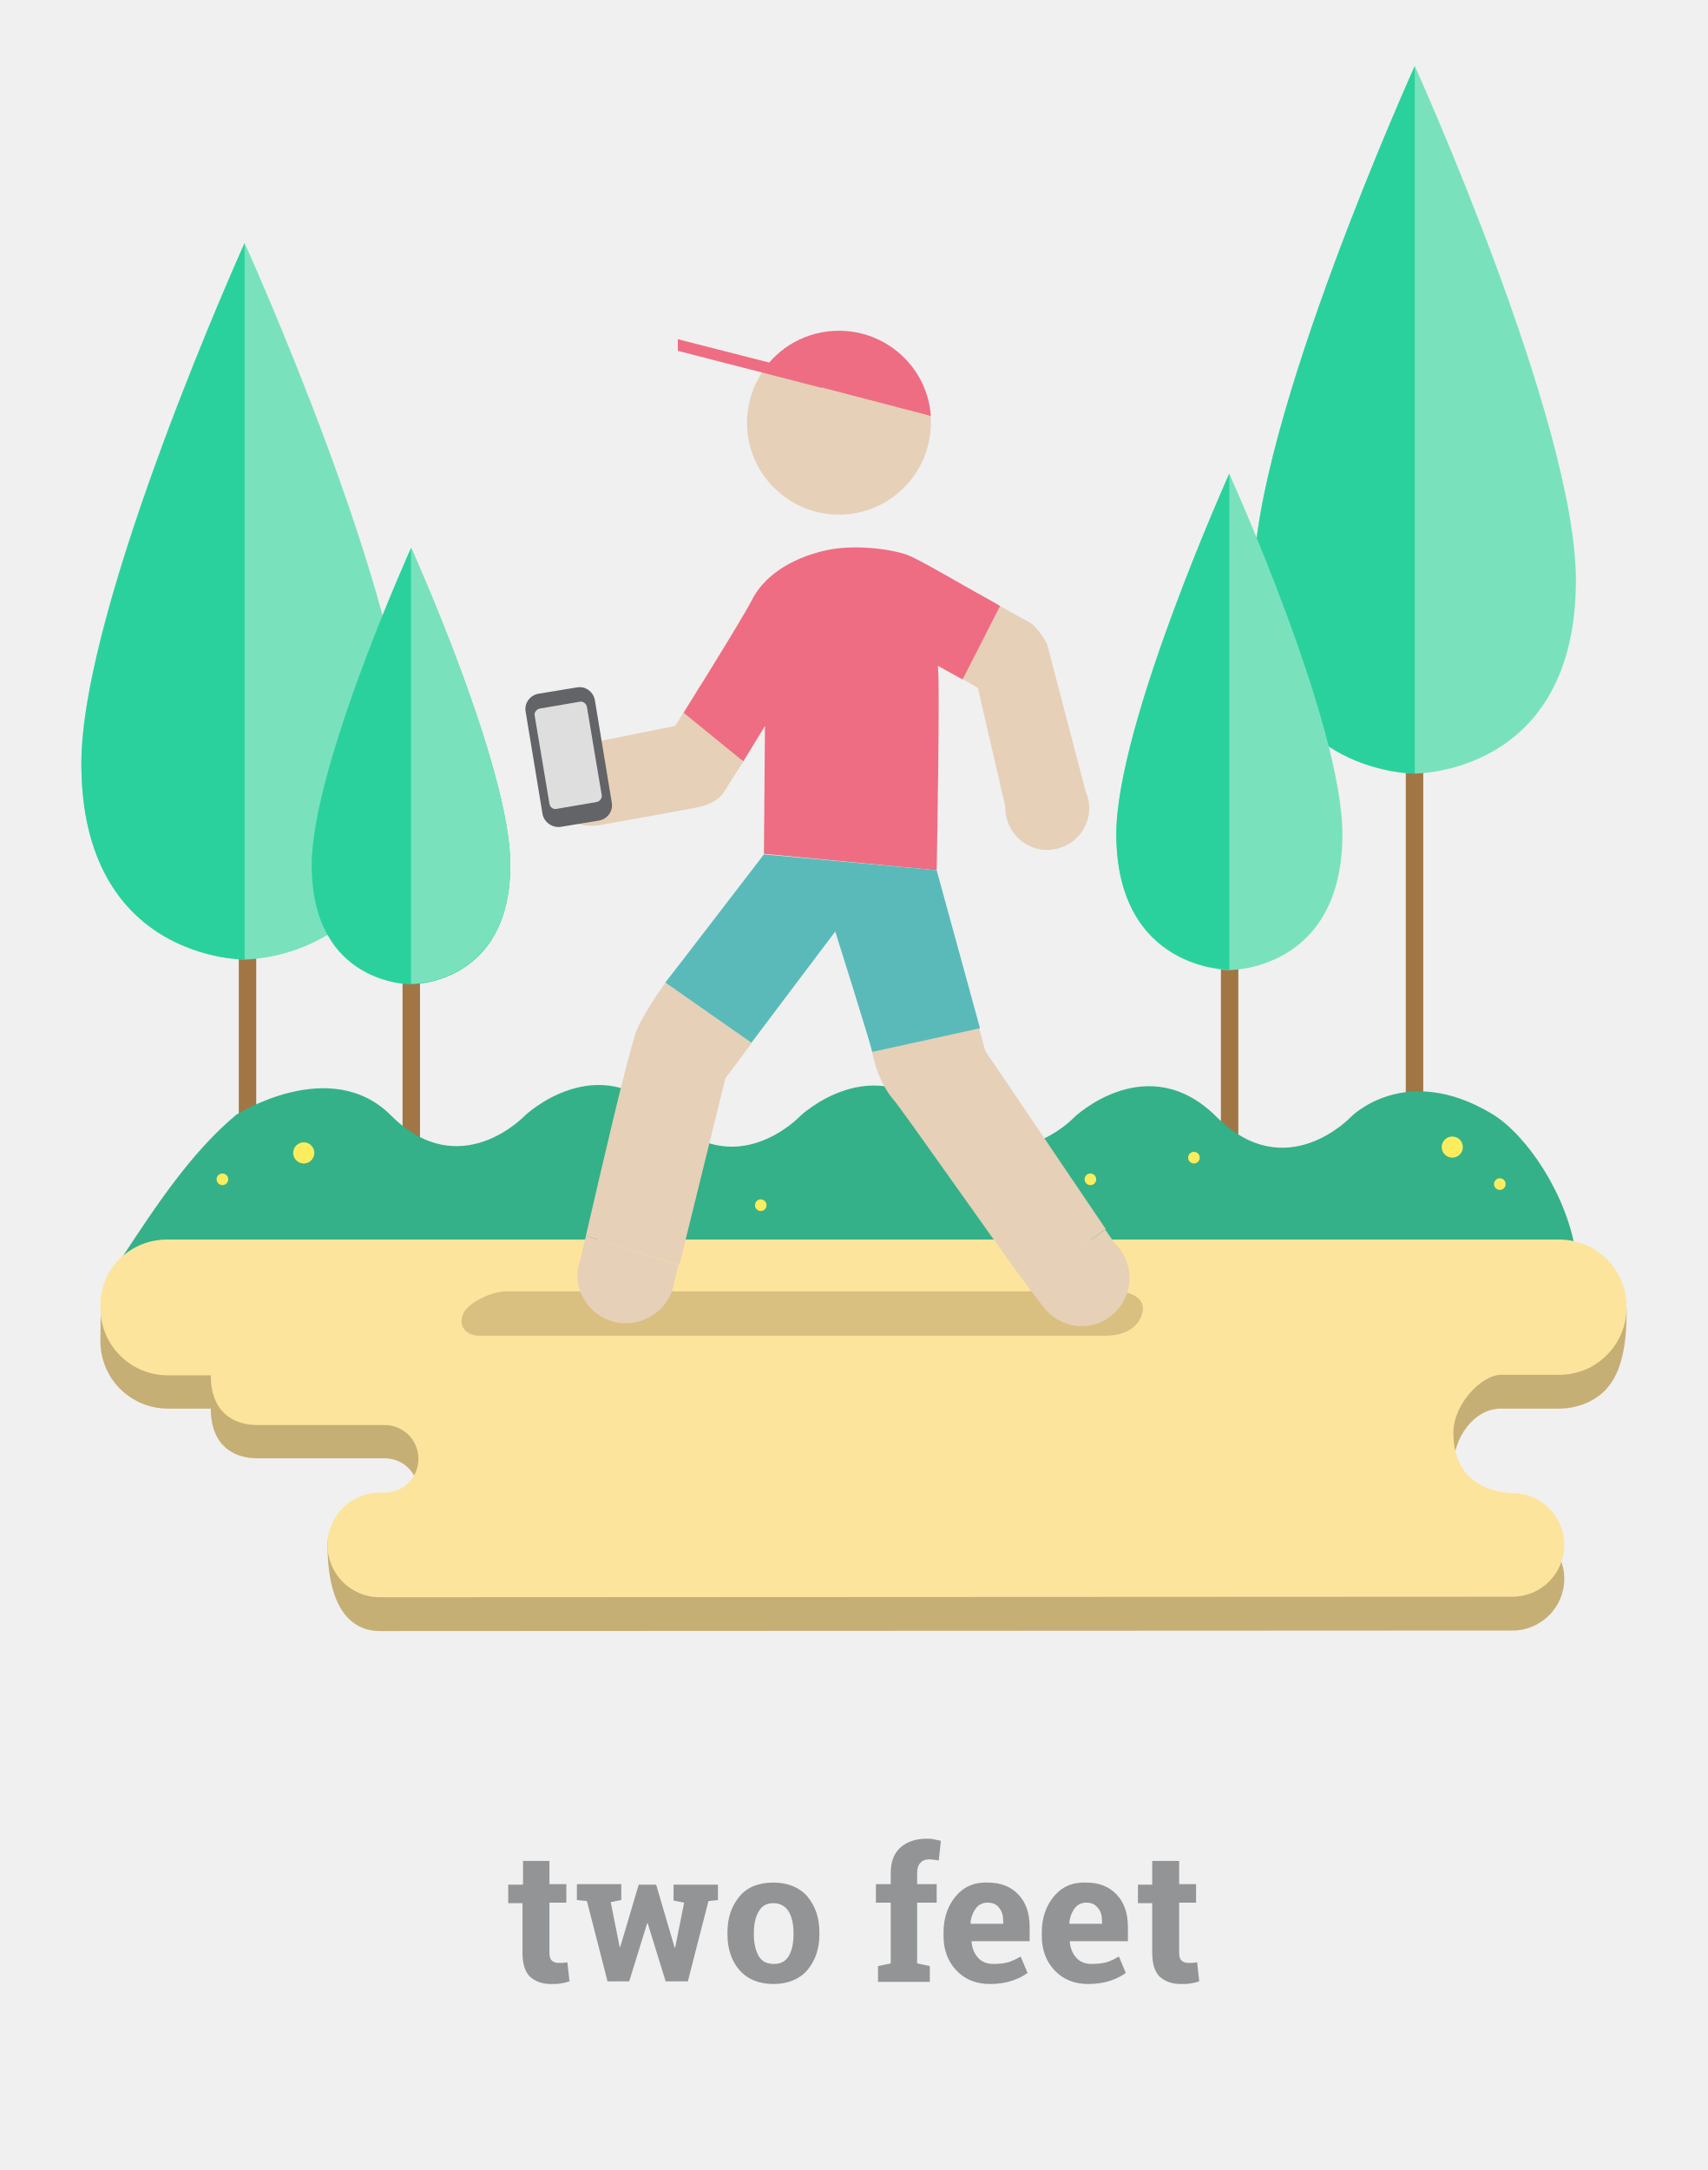
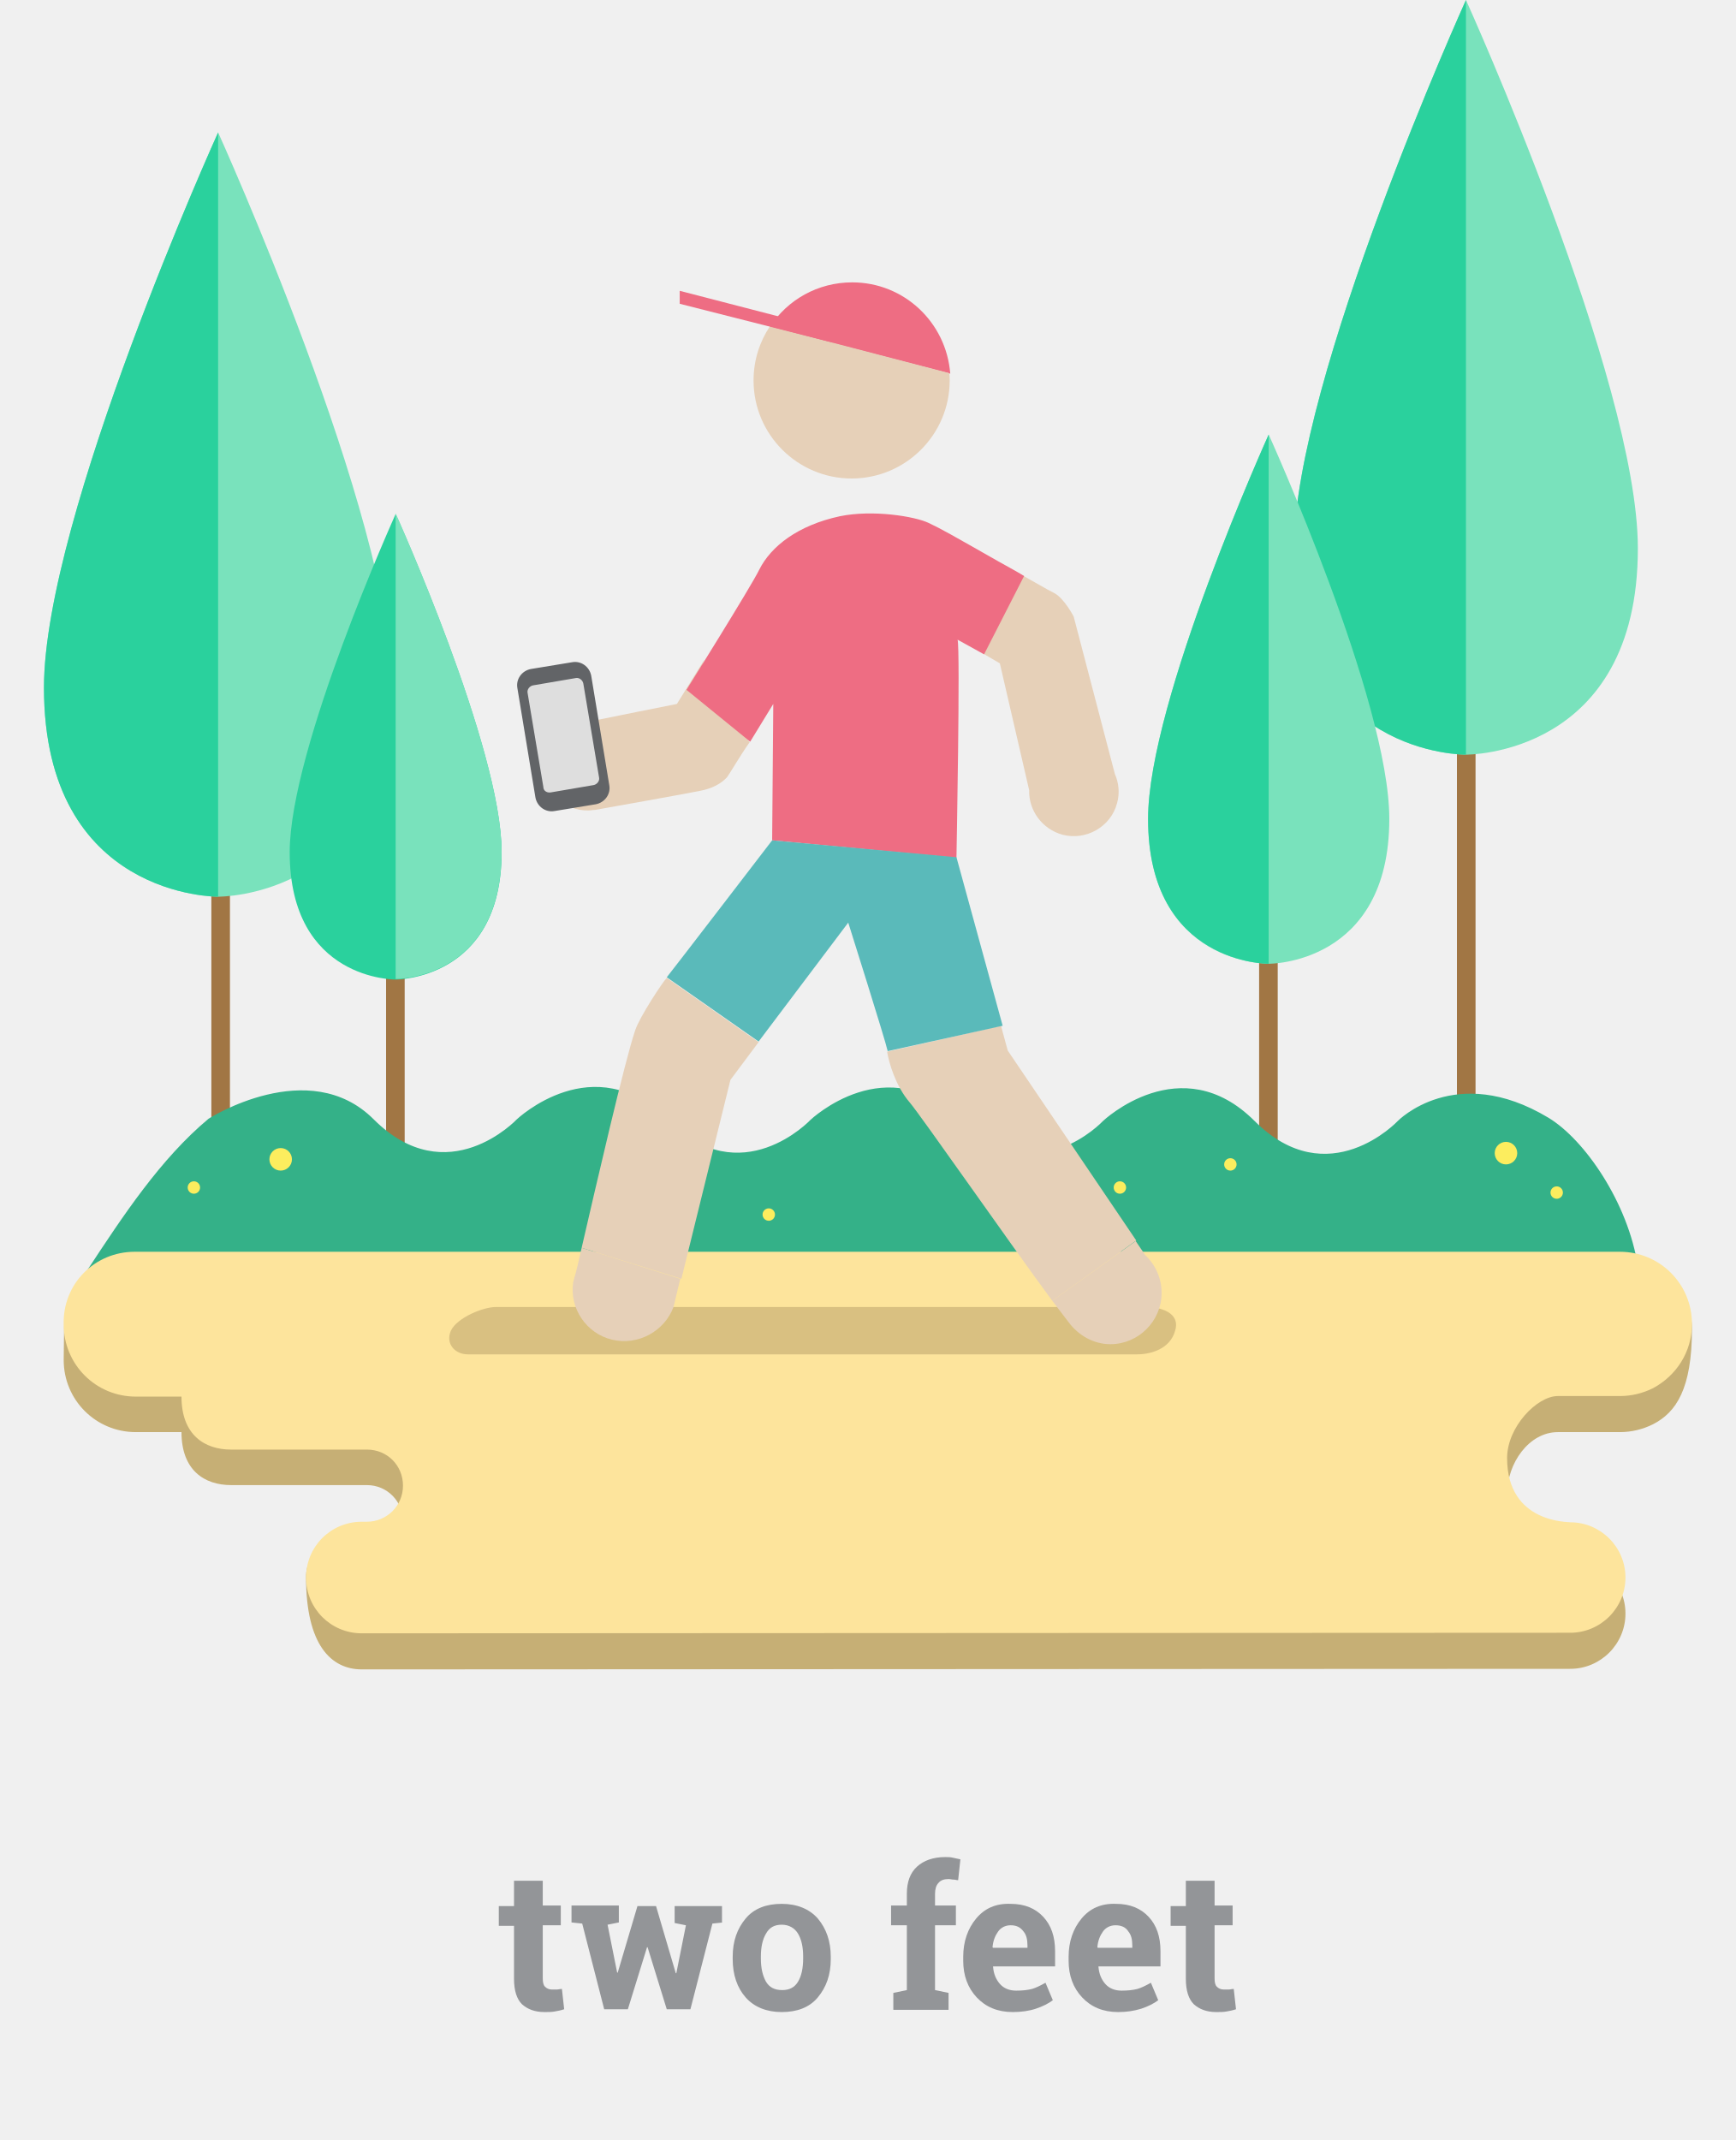
- <svg xmlns="http://www.w3.org/2000/svg" version="1.1" id="Layer_1" x="0px" y="0px" viewBox="0 0 323.3 410.7" style="enable-background:new 0 0 323.3 410.7;" xml:space="preserve">
+ <svg xmlns="http://www.w3.org/2000/svg" version="1.1" id="Layer_1" x="0px" y="0px" viewBox="0 0 308 379.7" style="enable-background:new 0 0 308 379.7;" xml:space="preserve">
  <style type="text/css">
- 	.st0{fill:#C6AF75;}
- 	.st1{fill:#A17644;}
- 	.st2{fill:#2AD19D;}
- 	.st3{fill:#79E2BC;}
- 	.st4{fill:#34B188;}
- 	.st5{fill:#FCED5E;}
- 	.st6{fill:#FDE49C;}
- 	.st7{fill:#E2CC8A;}
- 	.st8{fill:#D9C081;}
- 	.st9{fill:#626366;}
- 	.st10{fill:#F46B83;}
- 	.st11{fill:#CC486A;}
- 	.st12{fill:#CE5B79;}
- 	.st13{fill:#FFFFFF;}
- 	.st14{fill:#929496;}
- 	.st15{fill:#626467;}
- 	.st16{fill:#E6D0B8;}
- 	.st17{fill:#EE6D83;}
- 	.st18{fill:#5ABABA;}
- 	.st19{fill:#DEDEDE;}
- 	.st20{fill:#D1D3D4;}
- 	.st21{fill:#16A457;}
- 	.st22{fill:#58BD98;}
- 	.st23{fill:#F6899C;}
- 	.st24{fill:#1A9169;}
- 	.st25{fill:#AA4660;}
- 	.st26{fill-rule:evenodd;clip-rule:evenodd;fill:#F46B83;}
- 	.st27{fill:#EF6B83;}
+ 	.st0{fill:#58BD98;}
+ 	.st1{fill:#FFFFFF;}
+ 	.st2{fill:#F6899C;}
+ 	.st3{fill:#1A9169;}
+ 	.st4{fill:#2AD19D;}
+ 	.st5{fill:#F46B83;}
+ 	.st6{fill:#17916A;}
+ 	.st7{fill:#AA4660;}
+ 	.st8{fill:#3A5D87;}
+ 	.st9{fill:#527EBB;}
+ 	.st10{fill:#D82908;}
+ 	.st11{fill:#E85749;}
+ 	.st12{fill:#C6AF75;}
+ 	.st13{fill:#A17644;}
+ 	.st14{fill:#79E2BC;}
+ 	.st15{fill:#34B188;}
+ 	.st16{fill:#FCED5E;}
+ 	.st17{fill:#FDE49C;}
+ 	.st18{fill:#E2CC8A;}
+ 	.st19{fill:#D9C081;}
+ 	.st20{fill:#626366;}
+ 	.st21{fill:#CC486A;}
+ 	.st22{fill:#CE5B79;}
+ 	.st23{fill:#939598;}
+ 	.st24{fill:#626467;}
+ 	.st25{fill:#E6D0B8;}
+ 	.st26{fill:#EE6D83;}
+ 	.st27{fill:#5ABABA;}
+ 	.st28{fill:#DEDEDE;}
+ 	.st29{fill:#D1D3D4;}
+ 	.st30{fill:#16A457;}
+ 	.st31{fill:#929496;}
+ 	.st32{fill:#EE6B82;}
+ 	.st33{fill:#F66981;}
+ 	.st34{fill:#16D19B;}
+ 	.st35{fill:#24A45A;}
+ 	.st36{opacity:0.21;}
+ 	.st37{fill:#231F20;}
+ 	.st38{fill-rule:evenodd;clip-rule:evenodd;fill:#FFFFFF;}
+ 	.st39{fill:#F16D83;}
+ 	.st40{fill-rule:evenodd;clip-rule:evenodd;fill:#F56980;}
+ 	.st41{fill:#CCCCCC;}
+ 	.st42{fill:#F36D85;}
+ 	.st43{fill:#F4A6B7;}
+ 	.st44{fill:#CBCBCB;}
+ 	.st45{fill:#F06E85;}
+ 	.st46{fill:#909294;}
+ 	.st47{fill:#F56980;}
+ 	.st48{opacity:0.3;}
+ 	.st49{fill:#E2F2EB;}
</style>
  <g>
    <g>
-       <g>
-         <path class="st14" d="M104,352.1v4.5h3.2v3.5H104v9.4c0,0.7,0.1,1.2,0.4,1.5c0.3,0.3,0.7,0.5,1.2,0.5c0.3,0,0.6,0,0.9,0     c0.3,0,0.5-0.1,0.9-0.1l0.4,3.6c-0.6,0.2-1.1,0.3-1.7,0.4c-0.5,0.1-1.1,0.1-1.8,0.1c-1.7,0-3-0.5-4-1.4c-0.9-0.9-1.4-2.4-1.4-4.5     v-9.4h-2.7v-3.5H99v-4.5H104z" />
-       </g>
-       <g>
-         <path class="st14" d="M136,359.6l-1.9,0.2l-3.9,15.2h-4.2l-3.4-11h-0.1l-3.4,11H115l-3.9-15.2l-1.9-0.2v-3h8.4v3l-2,0.4l1.7,8.5     h0.1l3.5-11.8h3.3l3.5,11.9h0.1l1.7-8.5l-2-0.4v-3h8.4V359.6z" />
-       </g>
-       <g>
-         <path class="st14" d="M137.7,365.7c0-2.8,0.8-5,2.3-6.8c1.5-1.8,3.7-2.6,6.4-2.6c2.7,0,4.9,0.9,6.4,2.6c1.5,1.8,2.3,4,2.3,6.8     v0.4c0,2.8-0.8,5-2.3,6.8c-1.5,1.7-3.7,2.6-6.4,2.6c-2.7,0-4.9-0.9-6.4-2.6c-1.5-1.7-2.3-4-2.3-6.8V365.7z M142.7,366.1     c0,1.7,0.3,3,0.9,4.1c0.6,1,1.5,1.5,2.9,1.5c1.3,0,2.2-0.5,2.8-1.5c0.6-1,0.9-2.4,0.9-4v-0.4c0-1.6-0.3-3-0.9-4     c-0.6-1-1.6-1.6-2.9-1.6s-2.2,0.5-2.8,1.6c-0.6,1-0.9,2.4-0.9,4V366.1z" />
-       </g>
-       <g>
-         <path class="st14" d="M166.2,372.1l2.4-0.5v-11.5h-2.8v-3.5h2.8v-2.1c0-2.1,0.6-3.7,1.8-4.8c1.2-1.1,2.9-1.7,5-1.7     c0.4,0,0.9,0,1.3,0.1s0.9,0.2,1.4,0.3l-0.4,3.7c-0.3,0-0.5-0.1-0.8-0.1c-0.3,0-0.6-0.1-0.9-0.1c-0.8,0-1.4,0.2-1.8,0.7     c-0.4,0.4-0.6,1.1-0.6,1.9v2.1h3.7v3.5h-3.7v11.5l2.4,0.5v3h-9.8V372.1z" />
-       </g>
-       <g>
-         <path class="st14" d="M187.4,375.5c-2.7,0-4.8-0.9-6.4-2.6c-1.6-1.7-2.4-3.9-2.4-6.5v-0.7c0-2.7,0.8-5,2.3-6.8s3.5-2.7,6.1-2.6     c2.5,0,4.4,0.8,5.8,2.3c1.4,1.5,2.1,3.5,2.1,6.1v2.7h-11l0,0.1c0.1,1.2,0.5,2.2,1.2,3s1.7,1.2,2.9,1.2c1.1,0,2-0.1,2.8-0.3     c0.7-0.2,1.5-0.6,2.4-1.1l1.3,3.1c-0.8,0.6-1.8,1.1-3,1.5C190.2,375.3,188.9,375.5,187.4,375.5z M186.9,360.1     c-0.9,0-1.7,0.4-2.2,1.1c-0.5,0.7-0.9,1.6-1,2.8l0.1,0.1h6.1v-0.4c0-1.1-0.2-1.9-0.7-2.5C188.7,360.4,187.9,360.1,186.9,360.1z" />
-       </g>
-       <g>
-         <path class="st14" d="M206,375.5c-2.7,0-4.8-0.9-6.4-2.6c-1.6-1.7-2.4-3.9-2.4-6.5v-0.7c0-2.7,0.8-5,2.3-6.8s3.5-2.7,6.1-2.6     c2.5,0,4.4,0.8,5.8,2.3c1.4,1.5,2.1,3.5,2.1,6.1v2.7h-11l0,0.1c0.1,1.2,0.5,2.2,1.2,3s1.7,1.2,2.9,1.2c1.1,0,2-0.1,2.8-0.3     c0.7-0.2,1.5-0.6,2.4-1.1l1.3,3.1c-0.8,0.6-1.8,1.1-3,1.5C208.9,375.3,207.5,375.5,206,375.5z M205.6,360.1     c-0.9,0-1.7,0.4-2.2,1.1c-0.5,0.7-0.9,1.6-1,2.8l0.1,0.1h6.1v-0.4c0-1.1-0.2-1.9-0.7-2.5C207.3,360.4,206.6,360.1,205.6,360.1z" />
-       </g>
-       <g>
-         <path class="st14" d="M223.2,352.1v4.5h3.2v3.5h-3.2v9.4c0,0.7,0.1,1.2,0.4,1.5c0.3,0.3,0.7,0.5,1.2,0.5c0.3,0,0.6,0,0.9,0     c0.3,0,0.5-0.1,0.9-0.1l0.4,3.6c-0.6,0.2-1.1,0.3-1.7,0.4c-0.5,0.1-1.1,0.1-1.8,0.1c-1.7,0-3-0.5-4-1.4c-0.9-0.9-1.4-2.4-1.4-4.5     v-9.4h-2.7v-3.5h2.7v-4.5H223.2z" />
-       </g>
-     </g>
-     <g>
-       <path class="st0" d="M31.6,241c0.1,0,0.3,0,0.4,0h262.7c0.1,0,0.3,0,0.4,0c7.1,0,12.8,0.2,12.8,7.3c0,10.6-2.8,14.8-6.9,16.9l0,0    c0,0,0,0,0,0c-1.8,0.9-3.8,1.4-5.9,1.4c0,0-5.9,0-11,0s-9,5.5-9,11c0,11.7,11.1,11.3,11.2,11.4c5.4,0,9.8,4.4,9.8,9.8    s-4.4,9.8-9.8,9.8c-0.6,0-213.7,0.1-214.4,0.1c-5.5,0-9.9-4.4-9.9-16.3c0-5.5,4.4-3.6,9.9-3.6c0.2,0,0.3,0,0.5,0    c0.1,0,0.2,0,0.4,0c3.5,0,6.4-2.8,6.4-6.4c0-3.5-2.8-6.4-6.4-6.4c-0.4,0-2.4,0-3.1,0c-5,0-16.3,0-21,0c-4.7,0-8.8-2.6-8.8-9.4    h-8.1c-7.1,0-12.8-5.7-12.8-12.8c0-0.3,0.1-7.9,0.1-7.9S25.4,241,31.6,241z" />
-     </g>
-     <g>
-       <rect x="45.2" y="97.5" class="st1" width="3.3" height="135.7" />
-     </g>
-     <g>
-       <rect x="266.1" y="100.8" class="st1" width="3.3" height="117.7" />
-     </g>
-     <g>
-       <path class="st3" d="M46.3,181.6c0,0,30.9,0.3,30.9-37.1c0-30.3-30.9-98.5-30.9-98.5s-30.9,68.2-30.9,98.5    C15.5,181.9,46.3,181.6,46.3,181.6z" />
-     </g>
-     <g>
-       <path class="st2" d="M46.3,46v135.6c0,0-30.9,0.3-30.9-37.1C15.5,114.3,46.3,46,46.3,46z" />
-     </g>
-     <g>
-       <rect x="76.2" y="165.9" class="st1" width="3.3" height="62.2" />
-     </g>
-     <g>
-       <path class="st2" d="M77.8,186.3c0,0-18.8,0.2-18.8-22.6c0-18.4,18.8-60,18.8-60s18.8,41.6,18.8,60    C96.6,186.5,77.8,186.3,77.8,186.3z" />
-     </g>
-     <g>
-       <path class="st3" d="M77.8,103.6v82.6c0,0,18.8,0.2,18.8-22.6C96.6,145.2,77.8,103.6,77.8,103.6z" />
-     </g>
-     <g>
-       <path class="st3" d="M267.8,146.4c0,0,30.5,0.3,30.5-36.6c0-29.9-30.5-97.3-30.5-97.3s-30.5,67.4-30.5,97.3    C237.3,146.7,267.8,146.4,267.8,146.4z" />
-     </g>
-     <g>
-       <path class="st2" d="M267.8,12.5v133.9c0,0-30.5,0.3-30.5-36.6C237.3,79.9,267.8,12.5,267.8,12.5z" />
-     </g>
-     <g>
-       <rect x="231.1" y="137.9" class="st1" width="3.3" height="117.7" />
-     </g>
-     <g>
-       <path class="st3" d="M232.7,183.6c0,0,21.4,0.2,21.4-25.7c0-21-21.4-68.2-21.4-68.2s-21.4,47.3-21.4,68.2    C211.4,183.8,232.7,183.6,232.7,183.6z" />
-     </g>
-     <g>
-       <path class="st2" d="M232.7,89.6v93.9c0,0-21.4,0.2-21.4-25.7C211.4,136.9,232.7,89.6,232.7,89.6z" />
-     </g>
-     <g>
-       <g>
-         <path class="st4" d="M44.7,211c0,0,17.8-11.4,29.3,0.1c13.1,13.1,25.4,0,25.4,0s13.7-13,26.7,0.1c13.1,13.1,25.4,0,25.4,0     s13.7-13,26.7,0.1c13.1,13.1,25.2,0.1,25.2,0.1s13.8-13.1,26.9,0c13.1,13.1,25.4,0,25.4,0s10.2-10.5,26.7-0.6     c6.5,3.9,14.2,15.2,15.9,26.4l-2,9.7H47.1l0,0H23.3l-0.2-8.9C29.6,228.1,36.2,218.1,44.7,211z" />
-       </g>
-       <g>
-         <circle class="st5" cx="274.9" cy="217.1" r="2" />
-       </g>
-       <g>
-         <circle class="st5" cx="118.3" cy="218.5" r="1.1" />
-       </g>
-       <g>
-         <circle class="st5" cx="144" cy="228.1" r="1.1" />
-       </g>
-       <g>
-         <circle class="st5" cx="226" cy="219.1" r="1.1" />
-       </g>
-       <g>
-         <circle class="st5" cx="42.1" cy="223.2" r="1.1" />
-       </g>
-       <g>
-         <circle class="st5" cx="283.9" cy="224.1" r="1.1" />
-       </g>
-       <g>
-         <circle class="st5" cx="206.4" cy="223.2" r="1.1" />
-       </g>
-       <g>
-         <circle class="st5" cx="57.5" cy="218.2" r="2" />
-       </g>
-     </g>
-     <g>
-       <path class="st6" d="M31.6,234.6c0.1,0,0.3,0,0.4,0h262.7c0.1,0,0.3,0,0.4,0c7.1,0,12.8,5.7,12.8,12.8c0,5-2.8,9.2-6.9,11.4l0,0    c0,0,0,0,0,0c-1.8,0.9-3.8,1.4-5.9,1.4c0,0-7.3,0-11,0c-3.6,0-9,5.5-9,11c0,11.7,11.1,11.3,11.2,11.4c5.4,0,9.8,4.4,9.8,9.8    c0,5.4-4.4,9.8-9.8,9.8c-0.6,0-213.7,0.1-214.4,0.1c-5.5,0-9.9-4.4-9.9-9.9s4.4-9.9,9.9-9.9c0.2,0,0.3,0,0.5,0c0.1,0,0.2,0,0.4,0    c3.5,0,6.4-2.8,6.4-6.4c0-3.5-2.8-6.4-6.4-6.4c-0.4,0-2.4,0-3.1,0c-5,0-16.3,0-21,0c-4.7,0-8.8-2.6-8.8-9.4h-8.1    c-7.1,0-12.8-5.7-12.8-12.8C18.7,240.4,24.5,234.6,31.6,234.6z" />
-     </g>
-     <g>
-       <path class="st15" d="M74.3,220.7" />
-     </g>
-     <g>
-       <path class="st16" d="M184.9,112.2c5,2.8,9.1,5.2,9.8,5.5c1.8,0.9,3.5,4.2,3.5,4.2l7.3,27.9c0.7,1.6,0.9,3.4,0.4,5.2    c-1.1,4.2-5.5,6.7-9.7,5.6c-3.6-1-6-4.3-5.9-7.9l-5.2-22.5l-2.9-1.7L184.9,112.2" />
-     </g>
-     <g>
-       <path class="st16" d="M132.7,129.5l-4.9,7.9c0,0-12.6,2.5-16.9,3.4c-3.9,0.5-6.9,3.9-6.8,7.9c0.1,4.3,3.7,7.7,8,7.6    c0.4,0,0.8-0.1,1.2-0.1c0,0,16.9-3,18.7-3.4c2.1-0.4,3.7-1.3,4.7-2.4c0.4-0.5,2.3-3.8,4-6.2l-9-12.2" />
-     </g>
-     <g>
-       <path class="st17" d="M144.6,161.6l0.2-24.2l-4.1,6.7l-11.3-9.2c0,0,11.5-18.4,12.9-21.3c2.1-4.2,6.9-7.9,14.3-9.5    c5.8-1.2,13.3,0,15.8,1.2s3.7,1.9,12.5,6.9c1.6,0.9,3.1,1.7,4.4,2.5l-7.1,13.9l-4.7-2.6c0.5,1.6-0.2,38.7-0.2,38.7" />
-     </g>
-     <g>
-       <path class="st8" d="M90.7,252.8h118.8c2.3,0,5.8-0.9,6.7-4.2s-2.8-4.2-5.1-4.2H95.7c-2.3,0-6.9,1.9-8,4.2    C86.6,251,88.3,252.8,90.7,252.8z" />
-     </g>
-     <g>
-       <path class="st16" d="M194.4,243.3c1.3,1.7,2.3,3,2.9,3.8c1.7,2.3,4.4,3.9,7.4,3.9c5,0,9.1-4.1,9.1-9.1c0-2.6-1.1-5-2.9-6.7    l-1.7-2.5" />
-     </g>
-     <g>
-       <path class="st16" d="M194.4,243.3c-7.4-10-23.4-33-25.3-35.2c-2.5-2.9-3.7-7.1-4-9l20.2-4.6l1.2,4.4l22.8,33.7L194.4,243.3z" />
-     </g>
-     <g>
-       <path class="st18" d="M125.9,186c0.6-0.7,18.7-24.3,18.7-24.3l32.7,3l8.2,29.9l-20.4,4.5c-0.4-1.9-7-22.8-7-22.8l-15.9,21.1    L125.9,186z" />
-     </g>
-     <g>
-       <path class="st16" d="M110.9,233.9c2.5-10.8,7.6-33,9.5-38.6c0.8-2.4,4.9-8.6,5.6-9.3l16.3,11.4l-5,6.7l-8.7,35.3" />
-     </g>
-     <g>
-       <path class="st16" d="M110.9,233.9c-0.5,2.2-0.9,4-1.2,5c0,0.1,0,0.1-0.1,0.2c0,0,0,0.1,0,0.1c-0.1,0.5-0.2,0.8-0.2,0.8l0,0    c-0.7,4.6,2.3,9.1,6.9,10.2c4.6,1.1,9.3-1.5,10.9-5.8l0,0l1.2-5L110.9,233.9z" />
-     </g>
-     <g>
-       <path class="st15" d="M106.1,156.5l7.3-1.2c1.6-0.3,2.7-1.8,2.4-3.4l-3.2-19.4c-0.3-1.6-1.8-2.7-3.4-2.4l-7.3,1.2    c-1.6,0.3-2.7,1.8-2.4,3.4l3.2,19.4C103,155.6,104.5,156.7,106.1,156.5z" />
-     </g>
-     <g>
-       <path class="st19" d="M105.3,153.1l7.6-1.3c0.6-0.1,1.1-0.7,1-1.3l-2.8-16.7c-0.1-0.6-0.7-1.1-1.3-1l-7.6,1.3    c-0.6,0.1-1.1,0.7-1,1.3l2.8,16.7C104.1,152.8,104.7,153.2,105.3,153.1z" />
-     </g>
-     <g>
-       <g>
-         <path class="st17" d="M158.8,62.6c-6.1,0-11.5,3.1-14.6,7.9l32,8.3C175.6,69.7,168,62.6,158.8,62.6z" />
-       </g>
-       <g>
-         <path class="st16" d="M144.3,70.4c-1.8,2.7-2.9,6-2.9,9.6c0,9.6,7.8,17.4,17.4,17.4c9.6,0,17.4-7.8,17.4-17.4     c0-0.4,0-0.9-0.1-1.3L144.3,70.4z" />
-       </g>
-     </g>
-     <g>
-       <polygon class="st17" points="155.5,73.4 128.3,66.4 128.3,64.2 156.1,71.3   " />
+       <path class="st23" d="M96.3,333.6v4.5h3.2v3.5h-3.2v9.4c0,0.7,0.1,1.2,0.4,1.5c0.3,0.3,0.7,0.5,1.2,0.5c0.3,0,0.6,0,0.9,0    c0.3,0,0.5-0.1,0.9-0.1l0.4,3.6c-0.6,0.2-1.1,0.3-1.7,0.4c-0.5,0.1-1.1,0.1-1.8,0.1c-1.7,0-3-0.5-4-1.4c-0.9-0.9-1.4-2.4-1.4-4.5    v-9.4h-2.7v-3.5h2.7v-4.5H96.3z" />
+     </g>
+     <g>
+       <path class="st23" d="M128.3,341.1l-1.9,0.2l-3.9,15.2h-4.2l-3.4-11h-0.1l-3.4,11h-4.2l-3.9-15.2l-1.9-0.2v-3h8.4v3l-2,0.4    l1.7,8.5h0.1l3.5-11.8h3.3l3.5,11.9h0.1l1.7-8.5l-2-0.4v-3h8.4V341.1z" />
+     </g>
+     <g>
+       <path class="st23" d="M130,347.2c0-2.8,0.8-5,2.3-6.8c1.5-1.8,3.7-2.6,6.4-2.6c2.7,0,4.9,0.9,6.4,2.6c1.5,1.8,2.3,4,2.3,6.8v0.4    c0,2.8-0.8,5-2.3,6.8c-1.5,1.8-3.7,2.6-6.4,2.6c-2.7,0-4.9-0.9-6.4-2.6c-1.5-1.7-2.3-4-2.3-6.8V347.2z M135,347.5    c0,1.7,0.3,3,0.9,4.1c0.6,1,1.5,1.5,2.9,1.5c1.3,0,2.2-0.5,2.8-1.5c0.6-1,0.9-2.4,0.9-4.1v-0.4c0-1.6-0.3-3-0.9-4    c-0.6-1-1.6-1.6-2.9-1.6s-2.2,0.5-2.8,1.6c-0.6,1-0.9,2.4-0.9,4V347.5z" />
+     </g>
+     <g>
+       <path class="st23" d="M158.5,353.6l2.4-0.5v-11.5h-2.8v-3.5h2.8v-2.1c0-2.1,0.6-3.7,1.8-4.8c1.2-1.1,2.9-1.7,5-1.7    c0.4,0,0.9,0,1.3,0.1s0.9,0.2,1.4,0.3l-0.4,3.7c-0.3,0-0.5-0.1-0.8-0.1c-0.3,0-0.6-0.1-0.9-0.1c-0.8,0-1.4,0.2-1.8,0.7    c-0.4,0.4-0.6,1.1-0.6,1.9v2.1h3.7v3.5h-3.7v11.5l2.4,0.5v3h-9.8V353.6z" />
+     </g>
+     <g>
+       <path class="st23" d="M179.7,357c-2.7,0-4.8-0.9-6.4-2.6c-1.6-1.7-2.4-3.9-2.4-6.5v-0.7c0-2.7,0.8-5,2.3-6.8s3.5-2.7,6.1-2.6    c2.5,0,4.4,0.8,5.8,2.3c1.4,1.5,2.1,3.5,2.1,6.1v2.7h-11l0,0.1c0.1,1.2,0.5,2.2,1.2,3s1.7,1.2,2.9,1.2c1.1,0,2-0.1,2.8-0.3    c0.7-0.2,1.5-0.6,2.4-1.1l1.3,3.1c-0.8,0.6-1.8,1.1-3,1.5C182.6,356.8,181.2,357,179.7,357z M179.3,341.6c-0.9,0-1.7,0.4-2.2,1.1    c-0.5,0.7-0.9,1.6-1,2.8l0.1,0.1h6.1v-0.4c0-1.1-0.2-1.9-0.7-2.5C181,341.9,180.3,341.6,179.3,341.6z" />
+     </g>
+     <g>
+       <path class="st23" d="M198.4,357c-2.7,0-4.8-0.9-6.4-2.6c-1.6-1.7-2.4-3.9-2.4-6.5v-0.7c0-2.7,0.8-5,2.3-6.8s3.5-2.7,6.1-2.6    c2.5,0,4.4,0.8,5.8,2.3c1.4,1.5,2.1,3.5,2.1,6.1v2.7h-11l0,0.1c0.1,1.2,0.5,2.2,1.2,3s1.7,1.2,2.9,1.2c1.1,0,2-0.1,2.8-0.3    c0.7-0.2,1.5-0.6,2.4-1.1l1.3,3.1c-0.8,0.6-1.8,1.1-3,1.5C201.2,356.8,199.9,357,198.4,357z M197.9,341.6c-0.9,0-1.7,0.4-2.2,1.1    c-0.5,0.7-0.9,1.6-1,2.8l0.1,0.1h6.1v-0.4c0-1.1-0.2-1.9-0.7-2.5C199.7,341.9,198.9,341.6,197.9,341.6z" />
+     </g>
+     <g>
+       <path class="st23" d="M215.5,333.6v4.5h3.2v3.5h-3.2v9.4c0,0.7,0.1,1.2,0.4,1.5c0.3,0.3,0.7,0.5,1.2,0.5c0.3,0,0.6,0,0.9,0    c0.3,0,0.5-0.1,0.9-0.1l0.4,3.6c-0.6,0.2-1.1,0.3-1.7,0.4c-0.5,0.1-1.1,0.1-1.8,0.1c-1.7,0-3-0.5-4-1.4c-0.9-0.9-1.4-2.4-1.4-4.5    v-9.4h-2.7v-3.5h2.7v-4.5H215.5z" />
+     </g>
+   </g>
+   <g>
+     <g>
+       <path class="st12" d="M23.9,228.5c0.1,0,0.3,0,0.4,0H287c0.1,0,0.3,0,0.4,0c7.1,0,12.8,0.2,12.8,7.3c0,10.6-2.8,14.8-6.9,16.9l0,0    c0,0,0,0,0,0c-1.8,0.9-3.8,1.4-5.9,1.4c0,0-5.9,0-11,0s-9,5.5-9,11c0,11.7,11.1,11.3,11.2,11.4c5.4,0,9.8,4.4,9.8,9.8    c0,5.4-4.4,9.8-9.8,9.8c-0.6,0-213.7,0.1-214.4,0.1c-5.5,0-9.9-4.4-9.9-16.3c0-5.5,4.4-3.6,9.9-3.6c0.2,0,0.3,0,0.5,0    c0.1,0,0.2,0,0.4,0c3.5,0,6.4-2.8,6.4-6.4c0-3.5-2.8-6.4-6.4-6.4c-0.4,0-2.4,0-3.1,0c-5,0-16.3,0-21,0c-4.7,0-8.8-2.6-8.8-9.4    h-8.1c-7.1,0-12.8-5.7-12.8-12.8c0-0.3,0.1-7.9,0.1-7.9S17.7,228.5,23.9,228.5z" />
+     </g>
+   </g>
+   <g>
+     <g>
+       <rect x="37.5" y="75" class="st13" width="3.3" height="135.7" />
+     </g>
+   </g>
+   <g>
+     <g>
+       <rect x="258.5" y="88.2" class="st13" width="3.3" height="117.7" />
+     </g>
+   </g>
+   <g>
+     <g>
+       <path class="st14" d="M38.7,159.1c0,0,30.9,0.3,30.9-37.1c0-30.3-30.9-98.5-30.9-98.5S7.8,91.7,7.8,122    C7.8,159.4,38.7,159.1,38.7,159.1z" />
+     </g>
+   </g>
+   <g>
+     <g>
+       <path class="st4" d="M38.7,23.5v135.6c0,0-30.9,0.3-30.9-37.1C7.8,91.7,38.7,23.5,38.7,23.5z" />
+     </g>
+   </g>
+   <g>
+     <g>
+       <rect x="68.5" y="143.4" class="st13" width="3.3" height="62.2" />
+     </g>
+   </g>
+   <g>
+     <g>
+       <path class="st4" d="M70.2,173.8c0,0-18.8,0.2-18.8-22.6c0-18.4,18.8-60,18.8-60s18.8,41.6,18.8,60    C89,173.9,70.2,173.8,70.2,173.8z" />
+     </g>
+   </g>
+   <g>
+     <g>
+       <path class="st14" d="M70.2,91.1v82.6c0,0,18.8,0.2,18.8-22.6C89,132.7,70.2,91.1,70.2,91.1z" />
+     </g>
+   </g>
+   <g>
+     <g>
+       <path class="st14" d="M260.1,133.9c0,0,30.5,0.3,30.5-36.6c0-29.9-30.5-97.3-30.5-97.3s-30.5,67.4-30.5,97.3    C229.6,134.2,260.1,133.9,260.1,133.9z" />
+     </g>
+   </g>
+   <g>
+     <g>
+       <path class="st4" d="M260.1,0v133.9c0,0-30.5,0.3-30.5-36.6C229.6,67.4,260.1,0,260.1,0z" />
+     </g>
+   </g>
+   <g>
+     <g>
+       <rect x="223.4" y="125.4" class="st13" width="3.3" height="117.7" />
+     </g>
+   </g>
+   <g>
+     <g>
+       <path class="st14" d="M225.1,171c0,0,21.4,0.2,21.4-25.7c0-21-21.4-68.2-21.4-68.2s-21.4,47.3-21.4,68.2    C203.7,171.3,225.1,171,225.1,171z" />
+     </g>
+   </g>
+   <g>
+     <g>
+       <path class="st4" d="M225.1,77.1V171c0,0-21.4,0.2-21.4-25.7C203.7,124.4,225.1,77.1,225.1,77.1z" />
+     </g>
+   </g>
+   <g>
+     <g>
+       <g>
+         <path class="st15" d="M37,198.5c0,0,17.8-11.4,29.3,0.1c13.1,13.1,25.4,0,25.4,0s13.7-13,26.7,0.1c13.1,13.1,25.4,0,25.4,0     s13.7-13,26.7,0.1c13.1,13.1,25.2,0.1,25.2,0.1s13.8-13.1,26.9,0c13.1,13.1,25.4,0,25.4,0s10.2-10.5,26.7-0.6     c6.5,3.9,14.2,15.2,15.9,26.4l-2,9.7H39.4l0,0H15.6l-0.2-8.9C21.9,215.6,28.5,205.6,37,198.5z" />
+       </g>
+     </g>
+     <g>
+       <g>
+         <circle class="st16" cx="267.2" cy="204.6" r="2" />
+       </g>
+     </g>
+     <g>
+       <g>
+         <circle class="st16" cx="110.6" cy="206" r="1.1" />
+       </g>
+     </g>
+     <g>
+       <g>
+         <circle class="st16" cx="136.4" cy="215.5" r="1.1" />
+       </g>
+     </g>
+     <g>
+       <g>
+         <circle class="st16" cx="218.3" cy="206.6" r="1.1" />
+       </g>
+     </g>
+     <g>
+       <g>
+         <circle class="st16" cx="34.4" cy="210.7" r="1.1" />
+       </g>
+     </g>
+     <g>
+       <g>
+         <circle class="st16" cx="276.2" cy="211.6" r="1.1" />
+       </g>
+     </g>
+     <g>
+       <g>
+         <circle class="st16" cx="198.7" cy="210.7" r="1.1" />
+       </g>
+     </g>
+     <g>
+       <g>
+         <circle class="st16" cx="49.8" cy="205.7" r="2" />
+       </g>
+     </g>
+   </g>
+   <g>
+     <g>
+       <path class="st17" d="M23.9,222.1c0.1,0,0.3,0,0.4,0H287c0.1,0,0.3,0,0.4,0c7.1,0,12.8,5.7,12.8,12.8c0,5-2.8,9.2-6.9,11.4l0,0    c0,0,0,0,0,0c-1.8,0.9-3.8,1.4-5.9,1.4c0,0-7.3,0-11,0s-9,5.5-9,11c0,11.7,11.1,11.3,11.2,11.4c5.4,0,9.8,4.4,9.8,9.8    s-4.4,9.8-9.8,9.8c-0.6,0-213.7,0.1-214.4,0.1c-5.5,0-9.9-4.4-9.9-9.9s4.4-9.9,9.9-9.9c0.2,0,0.3,0,0.5,0c0.1,0,0.2,0,0.4,0    c3.5,0,6.4-2.8,6.4-6.4s-2.8-6.4-6.4-6.4c-0.4,0-2.4,0-3.1,0c-5,0-16.3,0-21,0c-4.7,0-8.8-2.6-8.8-9.4h-8.1    c-7.1,0-12.8-5.7-12.8-12.8C11.1,227.8,16.8,222.1,23.9,222.1z" />
+     </g>
+   </g>
+   <g>
+     <g>
+       <path class="st24" d="M66.6,198.2" />
+     </g>
+   </g>
+   <g>
+     <g>
+       <path class="st25" d="M177.2,99.7c5,2.8,9.1,5.2,9.8,5.5c1.8,0.9,3.5,4.2,3.5,4.2l7.3,27.9c0.7,1.6,0.9,3.4,0.4,5.2    c-1.1,4.2-5.5,6.7-9.7,5.6c-3.6-1-6-4.3-5.9-7.9l-5.2-22.5l-2.9-1.7L177.2,99.7" />
+     </g>
+   </g>
+   <g>
+     <g>
+       <path class="st25" d="M125,117l-4.9,7.9c0,0-12.6,2.5-16.9,3.4c-3.9,0.5-6.9,3.9-6.8,7.9c0.1,4.3,3.7,7.7,8,7.6    c0.4,0,0.8-0.1,1.2-0.1c0,0,16.9-3,18.7-3.4c2.1-0.4,3.7-1.3,4.7-2.4c0.4-0.5,2.3-3.8,4-6.2l-9-12.2" />
+     </g>
+   </g>
+   <g>
+     <g>
+       <path class="st26" d="M137,149.1l0.2-24.2l-4.1,6.7l-11.3-9.2c0,0,11.5-18.4,12.9-21.3c2.1-4.2,6.9-7.9,14.3-9.5    c5.8-1.2,13.3,0,15.8,1.2c2.5,1.2,3.7,1.9,12.5,6.9c1.6,0.9,3.1,1.7,4.4,2.5l-7.1,13.9l-4.7-2.6c0.5,1.6-0.2,38.7-0.2,38.7" />
+     </g>
+   </g>
+   <g>
+     <g>
+       <path class="st19" d="M83,240.3h118.8c2.3,0,5.8-0.9,6.7-4.2c1-3.3-2.8-4.2-5.1-4.2H88c-2.3,0-6.9,1.9-8,4.2    C79,238.4,80.7,240.3,83,240.3z" />
+     </g>
+   </g>
+   <g>
+     <g>
+       <path class="st25" d="M186.7,230.8c1.3,1.7,2.3,3,2.9,3.8c1.7,2.3,4.4,3.9,7.4,3.9c5,0,9.1-4.1,9.1-9.1c0-2.6-1.1-5-2.9-6.7    l-1.7-2.5" />
+     </g>
+   </g>
+   <g>
+     <g>
+       <path class="st25" d="M186.7,230.8c-7.4-10-23.4-33-25.3-35.2c-2.5-2.9-3.7-7.1-4-9l20.2-4.6l1.2,4.4l22.8,33.7L186.7,230.8z" />
+     </g>
+   </g>
+   <g>
+     <g>
+       <path class="st27" d="M118.3,173.4c0.6-0.7,18.7-24.3,18.7-24.3l32.7,3l8.2,29.9l-20.4,4.5c-0.4-1.9-7-22.8-7-22.8l-15.9,21.1    L118.3,173.4z" />
+     </g>
+   </g>
+   <g>
+     <g>
+       <path class="st25" d="M103.2,221.4c2.5-10.8,7.6-33,9.5-38.6c0.8-2.4,4.9-8.6,5.6-9.3l16.3,11.4l-5,6.7l-8.7,35.3" />
+     </g>
+   </g>
+   <g>
+     <g>
+       <path class="st25" d="M103.2,221.4c-0.5,2.2-0.9,4-1.2,5c0,0.1,0,0.1-0.1,0.2c0,0,0,0.1,0,0.1c-0.1,0.5-0.2,0.8-0.2,0.8l0,0    c-0.7,4.6,2.3,9.1,6.9,10.2c4.6,1.1,9.3-1.5,10.9-5.8l0,0l1.2-5L103.2,221.4z" />
+     </g>
+   </g>
+   <g>
+     <g>
+       <path class="st24" d="M98.4,143.9l7.3-1.2c1.6-0.3,2.7-1.8,2.4-3.4l-3.2-19.4c-0.3-1.6-1.8-2.7-3.4-2.4l-7.3,1.2    c-1.6,0.3-2.7,1.8-2.4,3.4l3.2,19.4C95.3,143.1,96.8,144.2,98.4,143.9z" />
+     </g>
+   </g>
+   <g>
+     <g>
+       <path class="st28" d="M97.7,140.6l7.6-1.3c0.6-0.1,1.1-0.7,1-1.3l-2.8-16.7c-0.1-0.6-0.7-1.1-1.3-1l-7.6,1.3    c-0.6,0.1-1.1,0.7-1,1.3l2.8,16.7C96.4,140.3,97,140.7,97.7,140.6z" />
+     </g>
+   </g>
+   <g>
+     <g>
+       <g>
+         <path class="st26" d="M151.2,50.1c-6.1,0-11.5,3.1-14.6,7.9l32,8.3C167.9,57.2,160.4,50.1,151.2,50.1z" />
+       </g>
+     </g>
+     <g>
+       <g>
+         <path class="st25" d="M136.6,57.9c-1.8,2.7-2.9,6-2.9,9.6c0,9.6,7.8,17.4,17.4,17.4c9.6,0,17.4-7.8,17.4-17.4     c0-0.4,0-0.9-0.1-1.3L136.6,57.9z" />
+       </g>
+     </g>
+   </g>
+   <g>
+     <g>
+       <polygon class="st26" points="147.8,60.8 120.6,53.9 120.6,51.6 148.4,58.8   " />
    </g>
  </g>
</svg>
